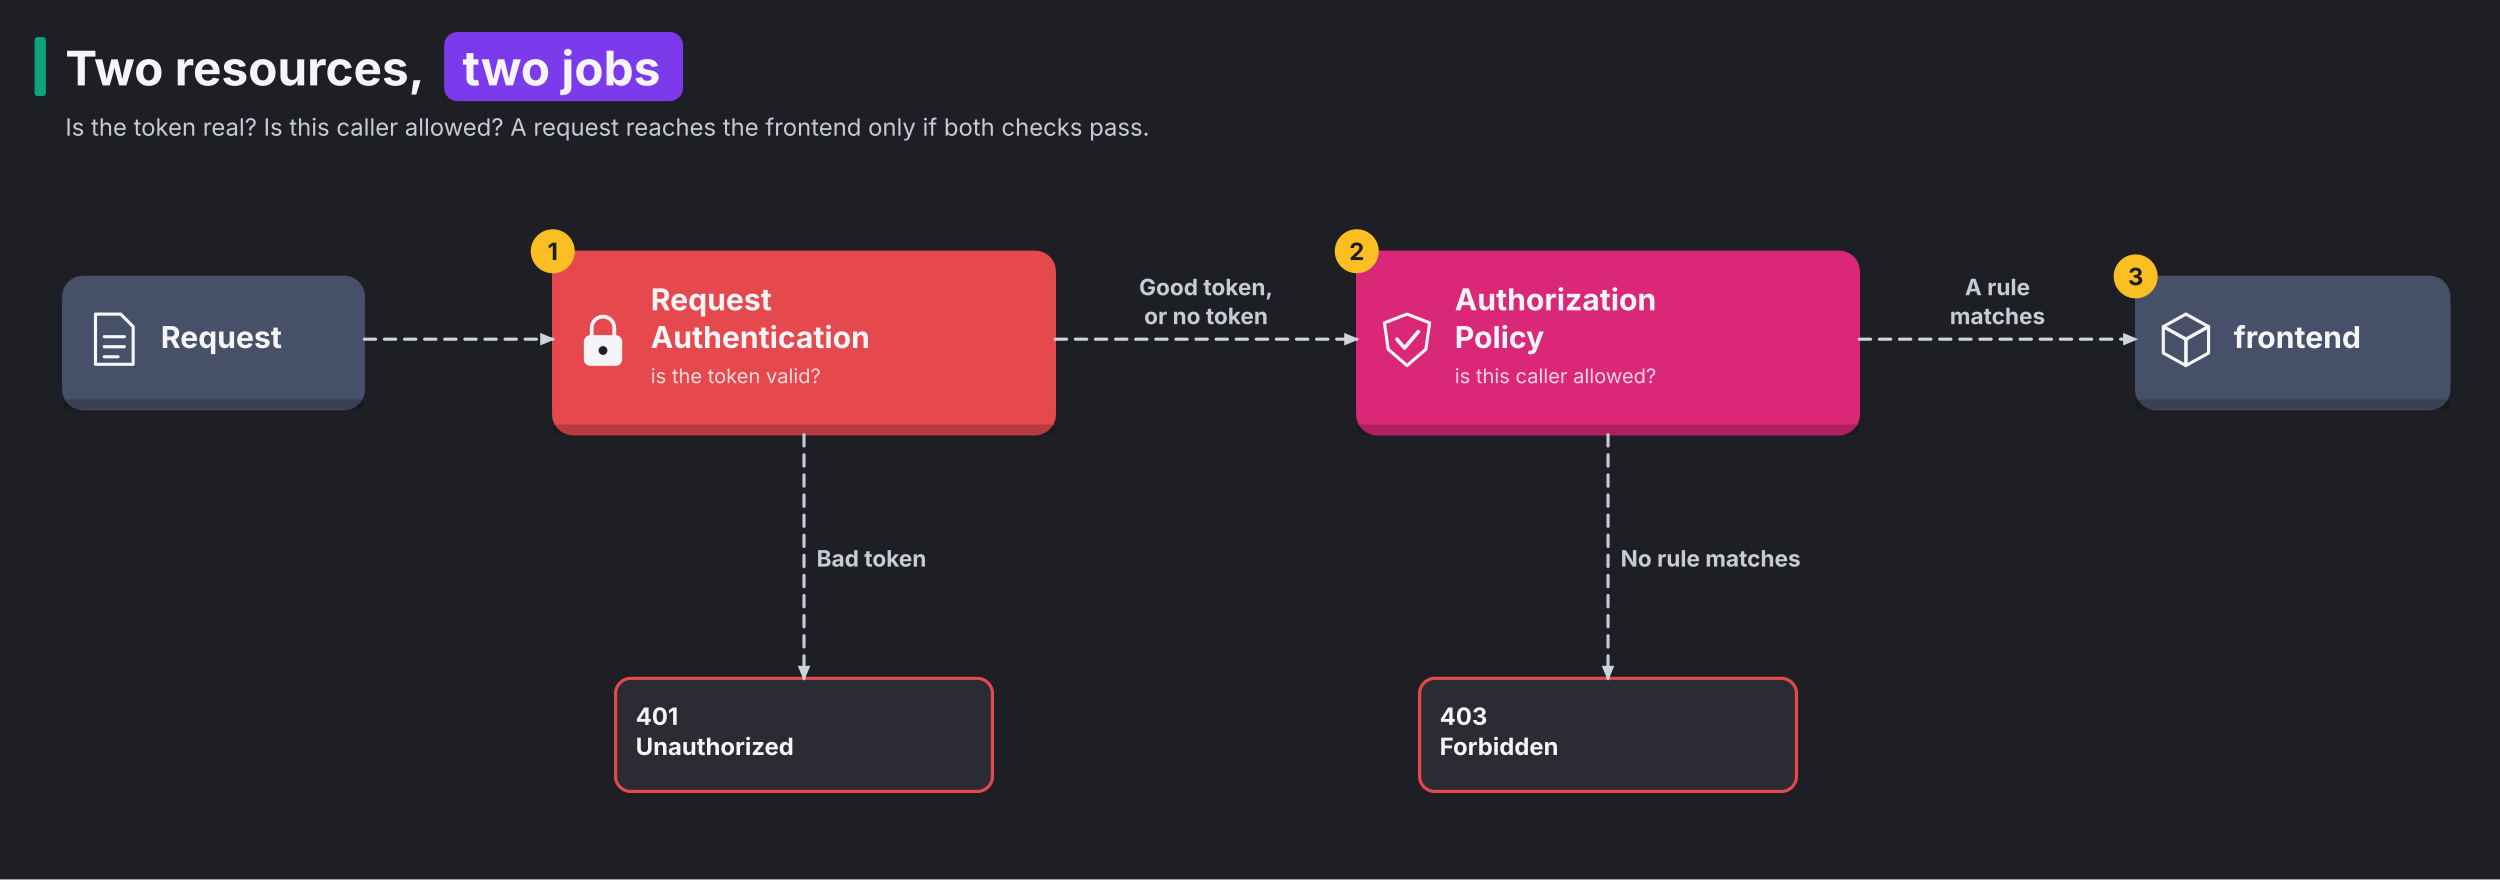
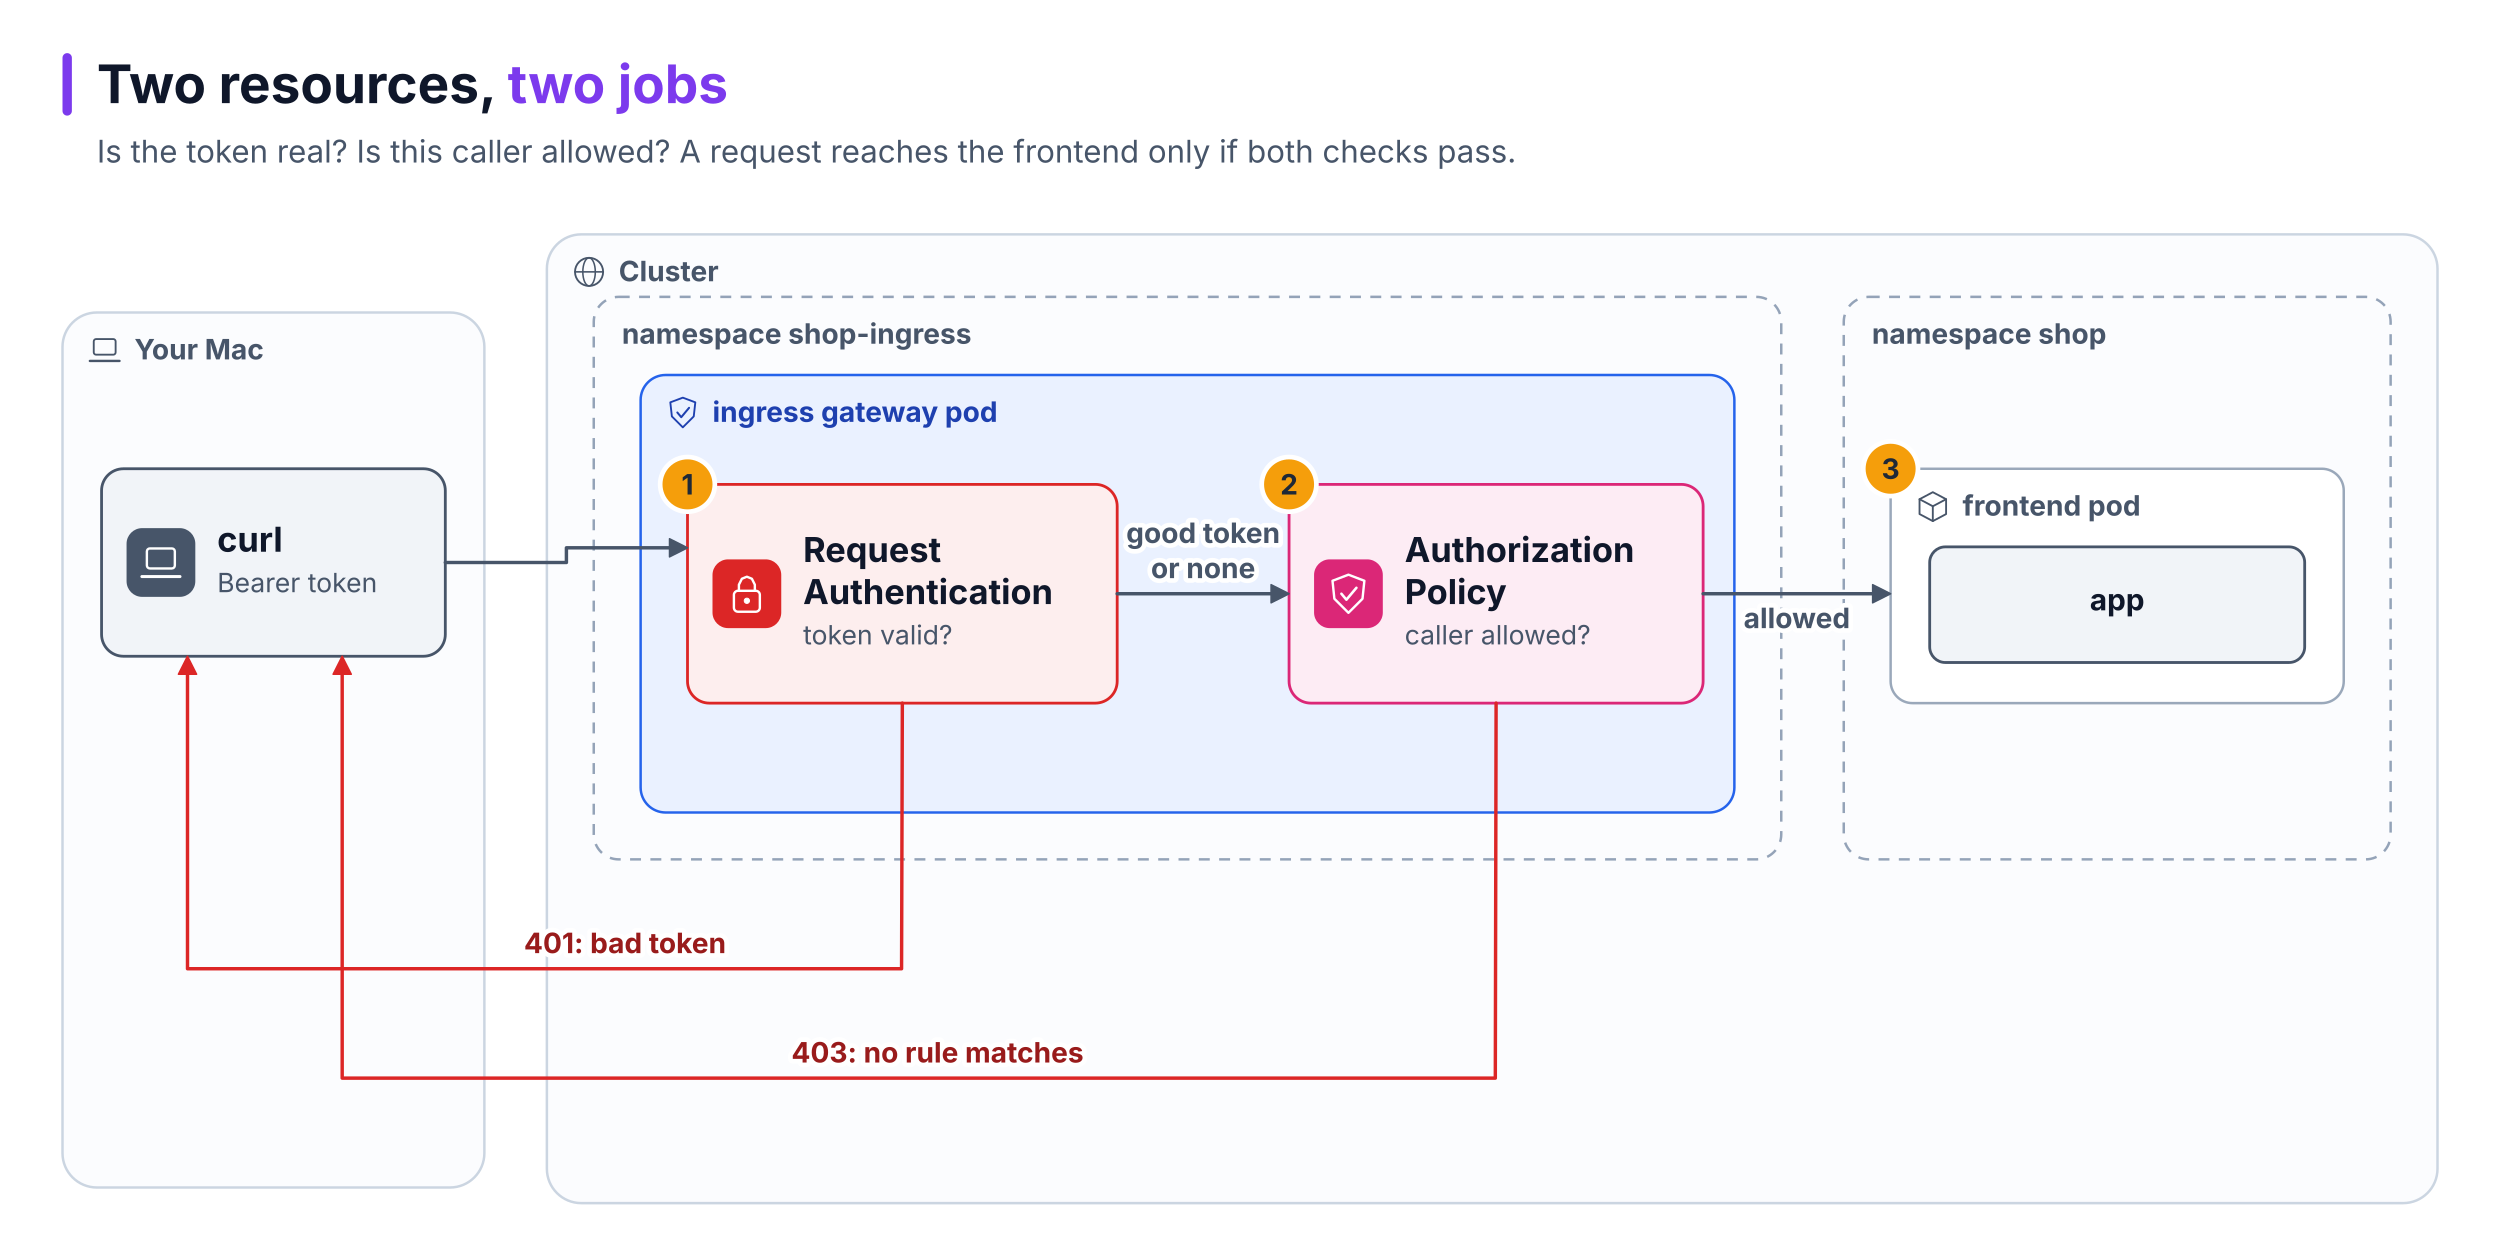
- <svg xmlns="http://www.w3.org/2000/svg" width="1990" height="700" viewBox="0 0 1990 700" font-family="Inter, -apple-system, 'Segoe UI', Helvetica, Arial, sans-serif">
-   <rect width="1990" height="700" fill="#1e1f24" />
-   <defs>
-     <marker id="h" markerWidth="12" markerHeight="10" refX="10" refY="5" orient="auto" markerUnits="userSpaceOnUse">
-       <path d="M0,0 L12,5 L0,10 z" fill="#d0d3dc" />
-     </marker>
-   </defs>
-   <rect x="28.0" y="30.0" width="8.0" height="46.0" rx="2" fill="#0ea47a" stroke="#0ea47a" stroke-width="1" />
-   <text x="52.0" y="68.0" font-size="38" fill="#f5f5f7" font-weight="700" text-anchor="start">Two resources,</text>
-   <rect x="354.1" y="26.0" width="189.1" height="54.0" rx="10" fill="#7c3aed" stroke="#7c3aed" stroke-width="1" />
-   <text x="368.1" y="68.0" font-size="38" fill="#f5f5f7" font-weight="700" text-anchor="start">two jobs</text>
-   <text x="52.0" y="108.0" font-size="19" fill="#c9cbd3" text-anchor="start">Is the token real? Is this caller allowed? A request reaches the frontend only if both checks pass.</text>
-   <rect x="50.0" y="226.0" width="240.0" height="100.0" rx="16" fill="#475069" stroke="#475069" stroke-width="1" />
-   <rect x="50.0" y="220.0" width="240.0" height="100.0" rx="16" fill="#475069" stroke="#475069" stroke-width="1" />
-   <rect x="50.0" y="318.0" width="240.0" height="8.0" rx="4" fill="#00000033" stroke="#00000033" stroke-width="0" />
-   <polygon points="76.0,250.0 96.0,250.0 106.0,260.0 106.0,290.0 76.0,290.0" fill="none" stroke="#f5f5f7" stroke-width="2.5" stroke-linejoin="round" />
-   <polyline points="83.0,268.0 99.0,268.0" fill="none" stroke="#f5f5f7" stroke-width="2.5" stroke-linecap="round" stroke-linejoin="round" />
-   <polyline points="83.0,276.0 99.0,276.0" fill="none" stroke="#f5f5f7" stroke-width="2.5" stroke-linecap="round" stroke-linejoin="round" />
-   <polyline points="83.0,284.0 94.0,284.0" fill="none" stroke="#f5f5f7" stroke-width="2.5" stroke-linecap="round" stroke-linejoin="round" />
-   <text x="128.0" y="277.0" font-size="24" fill="#f5f5f7" font-weight="700" text-anchor="start">Request</text>
-   <rect x="440.0" y="206.0" width="400.0" height="140.0" rx="16" fill="#e5484d" stroke="#e5484d" stroke-width="1" />
-   <rect x="440.0" y="200.0" width="400.0" height="140.0" rx="16" fill="#e5484d" stroke="#e5484d" stroke-width="1" />
-   <rect x="440.0" y="338.0" width="400.0" height="8.0" rx="4" fill="#00000033" stroke="#00000033" stroke-width="0" />
-   <rect x="466.0" y="268.0" width="28.0" height="22.0" rx="4" fill="#f5f5f7" stroke="#f5f5f7" stroke-width="2.5" />
-   <rect x="471.0" y="252.0" width="18.0" height="24.0" rx="9" fill="none" stroke="#f5f5f7" stroke-width="3" />
-   <ellipse cx="480.0" cy="279.0" rx="3" ry="3" fill="#1e1f24" stroke="#1e1f24" stroke-width="1" />
-   <text x="518.0" y="247.0" font-size="24" fill="#f5f5f7" font-weight="700" text-anchor="start">Request</text>
-   <text x="518.0" y="277.0" font-size="24" fill="#f5f5f7" font-weight="700" text-anchor="start">Authentication</text>
-   <text x="518.0" y="305.0" font-size="16" fill="#ffffffcc" text-anchor="start">is the token valid?</text>
-   <rect x="1080.0" y="206.0" width="400.0" height="140.0" rx="16" fill="#db2777" stroke="#db2777" stroke-width="1" />
-   <rect x="1080.0" y="200.0" width="400.0" height="140.0" rx="16" fill="#db2777" stroke="#db2777" stroke-width="1" />
-   <rect x="1080.0" y="338.0" width="400.0" height="8.0" rx="4" fill="#00000033" stroke="#00000033" stroke-width="0" />
-   <polygon points="1120.0,250.0 1138.0,257.0 1135.0,278.0 1120.0,291.0 1105.0,278.0 1102.0,257.0" fill="none" stroke="#f5f5f7" stroke-width="2.5" stroke-linejoin="round" />
-   <polyline points="1112.0,270.0 1118.0,277.0 1129.0,264.0" fill="none" stroke="#f5f5f7" stroke-width="3" stroke-linecap="round" stroke-linejoin="round" />
-   <text x="1158.0" y="247.0" font-size="24" fill="#f5f5f7" font-weight="700" text-anchor="start">Authorization</text>
-   <text x="1158.0" y="277.0" font-size="24" fill="#f5f5f7" font-weight="700" text-anchor="start">Policy</text>
-   <text x="1158.0" y="305.0" font-size="16" fill="#ffffffcc" text-anchor="start">is this caller allowed?</text>
-   <rect x="1700.0" y="226.0" width="250.0" height="100.0" rx="16" fill="#475069" stroke="#475069" stroke-width="1" />
-   <rect x="1700.0" y="220.0" width="250.0" height="100.0" rx="16" fill="#475069" stroke="#475069" stroke-width="1" />
-   <rect x="1700.0" y="318.0" width="250.0" height="8.0" rx="4" fill="#00000033" stroke="#00000033" stroke-width="0" />
-   <polygon points="1740.0,250.0 1758.0,260.0 1740.0,270.0 1722.0,260.0" fill="none" stroke="#f5f5f7" stroke-width="2.5" stroke-linejoin="round" />
-   <polygon points="1722.0,260.0 1740.0,270.0 1740.0,291.0 1722.0,281.0" fill="none" stroke="#f5f5f7" stroke-width="2.5" stroke-linejoin="round" />
-   <polygon points="1758.0,260.0 1740.0,270.0 1740.0,291.0 1758.0,281.0" fill="none" stroke="#f5f5f7" stroke-width="2.5" stroke-linejoin="round" />
-   <text x="1778.0" y="277.0" font-size="24" fill="#f5f5f7" font-weight="700" text-anchor="start">frontend</text>
-   <ellipse cx="440.0" cy="200.0" rx="17" ry="17" fill="#fbbf24" stroke="#fbbf24" stroke-width="1" />
-   <text x="440.0" y="207.0" font-size="19" fill="#1e1f24" font-weight="700" text-anchor="middle">1</text>
-   <ellipse cx="1080.0" cy="200.0" rx="17" ry="17" fill="#fbbf24" stroke="#fbbf24" stroke-width="1" />
-   <text x="1080.0" y="207.0" font-size="19" fill="#1e1f24" font-weight="700" text-anchor="middle">2</text>
-   <ellipse cx="1700.0" cy="220.0" rx="17" ry="17" fill="#fbbf24" stroke="#fbbf24" stroke-width="1" />
-   <text x="1700.0" y="227.0" font-size="19" fill="#1e1f24" font-weight="700" text-anchor="middle">3</text>
-   <polyline points="290.0,270.0 440.0,270.0" fill="none" stroke="#d0d3dc" stroke-width="2.5" stroke-linecap="round" stroke-linejoin="round" stroke-dasharray="9 7" marker-end="url(#h)" />
-   <polyline points="840.0,270.0 1080.0,270.0" fill="none" stroke="#d0d3dc" stroke-width="2.5" stroke-linecap="round" stroke-linejoin="round" stroke-dasharray="9 7" marker-end="url(#h)" />
-   <text x="960.0" y="235.0" font-size="18" fill="#c9cbd3" font-weight="700" text-anchor="middle">Good token,</text>
-   <text x="960.0" y="258.0" font-size="18" fill="#c9cbd3" font-weight="700" text-anchor="middle">or no token</text>
-   <polyline points="1480.0,270.0 1700.0,270.0" fill="none" stroke="#d0d3dc" stroke-width="2.5" stroke-linecap="round" stroke-linejoin="round" stroke-dasharray="9 7" marker-end="url(#h)" />
-   <text x="1590.0" y="235.0" font-size="18" fill="#c9cbd3" font-weight="700" text-anchor="middle">A rule</text>
-   <text x="1590.0" y="258.0" font-size="18" fill="#c9cbd3" font-weight="700" text-anchor="middle">matches</text>
-   <rect x="490.0" y="540.0" width="300.0" height="90.0" rx="12" fill="#2a2b33" stroke="#e5484d" stroke-width="2.5" />
-   <text x="506.0" y="577.0" font-size="19" fill="#f5f5f7" font-weight="700" text-anchor="start">401</text>
-   <text x="506.0" y="601.0" font-size="19" fill="#f5f5f7" font-weight="700" text-anchor="start">Unauthorized</text>
-   <rect x="1130.0" y="540.0" width="300.0" height="90.0" rx="12" fill="#2a2b33" stroke="#e5484d" stroke-width="2.5" />
-   <text x="1146.0" y="577.0" font-size="19" fill="#f5f5f7" font-weight="700" text-anchor="start">403</text>
-   <text x="1146.0" y="601.0" font-size="19" fill="#f5f5f7" font-weight="700" text-anchor="start">Forbidden</text>
-   <polyline points="640.0,346.0 640.0,540.0" fill="none" stroke="#c9cbd3" stroke-width="2.5" stroke-linecap="round" stroke-linejoin="round" stroke-dasharray="9 7" marker-end="url(#h)" />
-   <text x="650.0" y="451.0" font-size="18" fill="#c9cbd3" font-weight="700" text-anchor="start">Bad token</text>
-   <polyline points="1280.0,346.0 1280.0,540.0" fill="none" stroke="#c9cbd3" stroke-width="2.5" stroke-linecap="round" stroke-linejoin="round" stroke-dasharray="9 7" marker-end="url(#h)" />
-   <text x="1290.0" y="451.0" font-size="18" fill="#c9cbd3" font-weight="700" text-anchor="start">No rule matches</text>
+ <svg xmlns="http://www.w3.org/2000/svg" width="1600" height="800" viewBox="0 0 1600 800" font-family="Inter, -apple-system, 'Segoe UI', Helvetica, Arial, sans-serif">
+   <rect width="1600" height="800" fill="#ffffff" />
+   <rect x="40.0" y="34.0" width="6.0" height="40.0" rx="3.0" fill="#7c3aed" stroke="none" />
+   <text x="62" y="66" font-size="34" font-weight="700" fill="#0f172a">Two resources, <tspan fill="#7c3aed">two jobs</tspan>
+   </text>
+   <text x="62.0" y="104.0" font-size="20.0" fill="#475569" text-anchor="start">Is the token real? Is this caller allowed? A request reaches the frontend only if both checks pass.</text>
+   <rect x="40.0" y="200.0" width="270.0" height="560.0" rx="22.0" fill="#fbfcfe" stroke="#cbd5e1" stroke-width="1.6" />
+   <rect x="60.0" y="217.0" width="14.0" height="10.0" rx="1.5" fill="none" stroke="#475569" stroke-width="1.2" />
+   <polyline points="57.5,231.0 76.5,231.0" fill="none" stroke="#475569" stroke-width="1.50" stroke-linecap="round" stroke-linejoin="round" />
+   <text x="86.0" y="230.0" font-size="18.0" fill="#475569" font-weight="700" text-anchor="start">Your Mac</text>
+   <rect x="65.0" y="300.0" width="220.0" height="120.0" rx="14.0" fill="#f1f4f8" stroke="#475569" stroke-width="1.8" />
+   <rect x="81.0" y="338.0" width="44.0" height="44.0" rx="10.0" fill="#475569" stroke="none" />
+   <rect x="94.0" y="351.0" width="17.9" height="12.8" rx="1.9" fill="none" stroke="#ffffff" stroke-width="1.536" />
+   <polyline points="90.8,369.0 115.2,369.0" fill="none" stroke="#ffffff" stroke-width="1.92" stroke-linecap="round" stroke-linejoin="round" />
+   <text x="139.0" y="353.1" font-size="22.0" fill="#0f172a" font-weight="700" text-anchor="start">curl</text>
+   <text x="139.0" y="379.0" font-size="17.0" fill="#475569" text-anchor="start">Bearer token</text>
+   <rect x="350.0" y="150.0" width="1210.0" height="620.0" rx="22.0" fill="#fbfcfe" stroke="#cbd5e1" stroke-width="1.6" />
+   <ellipse cx="377.0" cy="174.0" rx="9.0" ry="9.0" fill="none" stroke="#475569" stroke-width="1.20" />
+   <ellipse cx="377.0" cy="174.0" rx="4.0" ry="9.0" fill="none" stroke="#475569" stroke-width="1.00" />
+   <polyline points="368.0,174.0 386.0,174.0" fill="none" stroke="#475569" stroke-width="1.00" stroke-linecap="round" stroke-linejoin="round" />
+   <text x="396.0" y="180.0" font-size="18.0" fill="#475569" font-weight="700" text-anchor="start">Cluster</text>
+   <rect x="380.0" y="190.0" width="760.0" height="360.0" rx="16.0" fill="none" stroke="#94a3b8" stroke-width="1.6" stroke-dasharray="7 6" />
+   <text x="398.0" y="220.0" font-size="18.0" fill="#475569" font-weight="700" text-anchor="start">namespace shop-ingress</text>
+   <rect x="410.0" y="240.0" width="700.0" height="280.0" rx="16.0" fill="#eaf1ff" stroke="#2563eb" stroke-width="1.6" />
+   <polygon points="437.0,254.5 445.0,257.5 444.0,266.5 437.0,273.5 430.0,266.5 429.0,257.5" fill="none" stroke="#1e40af" stroke-width="1.20" stroke-linejoin="round" />
+   <polyline points="433.5,264.0 436.0,267.0 441.0,261.0" fill="none" stroke="#1e40af" stroke-width="1.30" stroke-linecap="round" stroke-linejoin="round" />
+   <text x="456.0" y="270.0" font-size="18.0" fill="#1e40af" font-weight="700" text-anchor="start">ingress gateway pod</text>
+   <rect x="440.0" y="310.0" width="275.0" height="140.0" rx="14.0" fill="#fdeeee" stroke="#dc2626" stroke-width="1.8" />
+   <rect x="456.0" y="358.0" width="44.0" height="44.0" rx="10.0" fill="#dc2626" stroke="none" />
+   <rect x="469.7" y="378.1" width="16.6" height="13.4" rx="2.6" fill="none" stroke="#ffffff" stroke-width="1.536" />
+   <polyline points="472.9,378.1 472.9,374.2 474.8,370.4 478.0,369.1 481.2,370.4 483.1,374.2 483.1,378.1" fill="none" stroke="#ffffff" stroke-width="1.54" stroke-linecap="round" stroke-linejoin="round" />
+   <ellipse cx="478.0" cy="384.5" rx="1.7" ry="1.7" fill="#ffffff" stroke="#ffffff" stroke-width="0.64" />
+   <text x="514.0" y="359.7" font-size="22.0" fill="#0f172a" font-weight="700" text-anchor="start">Request</text>
+   <text x="514.0" y="386.6" font-size="22.0" fill="#0f172a" font-weight="700" text-anchor="start">Authentication</text>
+   <text x="514.0" y="412.4" font-size="17.0" fill="#475569" text-anchor="start">token valid?</text>
+   <rect x="825.0" y="310.0" width="265.0" height="140.0" rx="14.0" fill="#fdecf4" stroke="#db2777" stroke-width="1.8" />
+   <rect x="841.0" y="358.0" width="44.0" height="44.0" rx="10.0" fill="#db2777" stroke="none" />
+   <polygon points="863.0,367.8 873.2,371.7 872.0,383.2 863.0,392.2 854.0,383.2 852.8,371.7" fill="none" stroke="#ffffff" stroke-width="1.54" stroke-linejoin="round" />
+   <polyline points="858.5,380.0 861.7,383.8 868.1,376.2" fill="none" stroke="#ffffff" stroke-width="1.66" stroke-linecap="round" stroke-linejoin="round" />
+   <text x="899.0" y="359.7" font-size="22.0" fill="#0f172a" font-weight="700" text-anchor="start">Authorization</text>
+   <text x="899.0" y="386.6" font-size="22.0" fill="#0f172a" font-weight="700" text-anchor="start">Policy</text>
+   <text x="899.0" y="412.4" font-size="17.0" fill="#475569" text-anchor="start">caller allowed?</text>
+   <ellipse cx="440.0" cy="310.0" rx="19.0" ry="19.0" fill="#ffffff" stroke="none" />
+   <ellipse cx="440.0" cy="310.0" rx="16.0" ry="16.0" fill="#f59e0b" stroke="none" />
+   <text x="440.0" y="316.5" font-size="18.0" fill="#1f2937" font-weight="700" text-anchor="middle">1</text>
+   <ellipse cx="825.0" cy="310.0" rx="19.0" ry="19.0" fill="#ffffff" stroke="none" />
+   <ellipse cx="825.0" cy="310.0" rx="16.0" ry="16.0" fill="#f59e0b" stroke="none" />
+   <text x="825.0" y="316.5" font-size="18.0" fill="#1f2937" font-weight="700" text-anchor="middle">2</text>
+   <rect x="1180.0" y="190.0" width="350.0" height="360.0" rx="16.0" fill="none" stroke="#94a3b8" stroke-width="1.6" stroke-dasharray="7 6" />
+   <text x="1198.0" y="220.0" font-size="18.0" fill="#475569" font-weight="700" text-anchor="start">namespace shop</text>
+   <rect x="1210.0" y="300.0" width="290.0" height="150.0" rx="14.0" fill="#ffffff" stroke="#9aa8ba" stroke-width="1.6" />
+   <polygon points="1237.0,315.0 1245.5,319.5 1245.5,329.0 1237.0,333.5 1228.5,329.0 1228.5,319.5" fill="none" stroke="#475569" stroke-width="1.20" stroke-linejoin="round" />
+   <polyline points="1228.5,319.5 1237.0,324.0 1245.5,319.5" fill="none" stroke="#475569" stroke-width="1.20" stroke-linecap="round" stroke-linejoin="round" />
+   <polyline points="1237.0,324.0 1237.0,333.5" fill="none" stroke="#475569" stroke-width="1.20" stroke-linecap="round" stroke-linejoin="round" />
+   <text x="1256.0" y="330.0" font-size="18.0" fill="#475569" font-weight="700" text-anchor="start">frontend pod</text>
+   <rect x="1235.0" y="350.0" width="240.0" height="74.0" rx="10.0" fill="#f1f4f8" stroke="#475569" stroke-width="1.8" />
+   <text x="1355.0" y="390.6" font-size="19.0" fill="#0f172a" font-weight="700" text-anchor="middle">app</text>
+   <ellipse cx="1210.0" cy="300.0" rx="19.0" ry="19.0" fill="#ffffff" stroke="none" />
+   <ellipse cx="1210.0" cy="300.0" rx="16.0" ry="16.0" fill="#f59e0b" stroke="none" />
+   <text x="1210.0" y="306.5" font-size="18.0" fill="#1f2937" font-weight="700" text-anchor="middle">3</text>
+   <polyline points="285.0,360.0 362.5,360.0 362.5,350.6 430.5,350.6" fill="none" stroke="#475569" stroke-width="2.20" stroke-linecap="round" stroke-linejoin="round" />
+   <polygon points="440.0,350.6 428.5,356.4 428.5,344.8" fill="#475569" stroke="#475569" stroke-width="1" stroke-linejoin="round" />
+   <polyline points="715.0,380.0 815.5,380.0" fill="none" stroke="#475569" stroke-width="2.20" stroke-linecap="round" stroke-linejoin="round" />
+   <polygon points="825.0,380.0 813.5,385.8 813.5,374.2" fill="#475569" stroke="#475569" stroke-width="1" stroke-linejoin="round" />
+   <text x="770.0" y="347.5" font-size="18.0" fill="#475569" font-weight="700" stroke="#ffffff" stroke-width="6" stroke-linejoin="round" paint-order="stroke" text-anchor="middle">good token</text>
+   <text x="770.0" y="370.0" font-size="18.0" fill="#475569" font-weight="700" stroke="#ffffff" stroke-width="6" stroke-linejoin="round" paint-order="stroke" text-anchor="middle">or none</text>
+   <polyline points="1090.0,380.0 1200.5,380.0" fill="none" stroke="#475569" stroke-width="2.20" stroke-linecap="round" stroke-linejoin="round" />
+   <polygon points="1210.0,380.0 1198.5,385.8 1198.5,374.2" fill="#475569" stroke="#475569" stroke-width="1" stroke-linejoin="round" />
+   <text x="1150.0" y="402.0" font-size="18.0" fill="#475569" font-weight="700" stroke="#ffffff" stroke-width="6" stroke-linejoin="round" paint-order="stroke" text-anchor="middle">allowed</text>
+   <polyline points="577.5,450.0 577.0,620.0 120.0,620.0 120.0,429.5" fill="none" stroke="#dc2626" stroke-width="2.20" stroke-linecap="round" stroke-linejoin="round" />
+   <polygon points="120.0,420.0 125.8,431.5 114.2,431.5" fill="#dc2626" stroke="#dc2626" stroke-width="1" stroke-linejoin="round" />
+   <text x="400.0" y="610.0" font-size="18.0" fill="#991b1b" font-weight="700" stroke="#ffffff" stroke-width="6" stroke-linejoin="round" paint-order="stroke" text-anchor="middle">401: bad token</text>
+   <polyline points="957.5,450.0 957.0,690.0 219.0,690.0 219.0,429.5" fill="none" stroke="#dc2626" stroke-width="2.20" stroke-linecap="round" stroke-linejoin="round" />
+   <polygon points="219.0,420.0 224.8,431.5 213.2,431.5" fill="#dc2626" stroke="#dc2626" stroke-width="1" stroke-linejoin="round" />
+   <text x="600.0" y="680.0" font-size="18.0" fill="#991b1b" font-weight="700" stroke="#ffffff" stroke-width="6" stroke-linejoin="round" paint-order="stroke" text-anchor="middle">403: no rule matches</text>
</svg>
